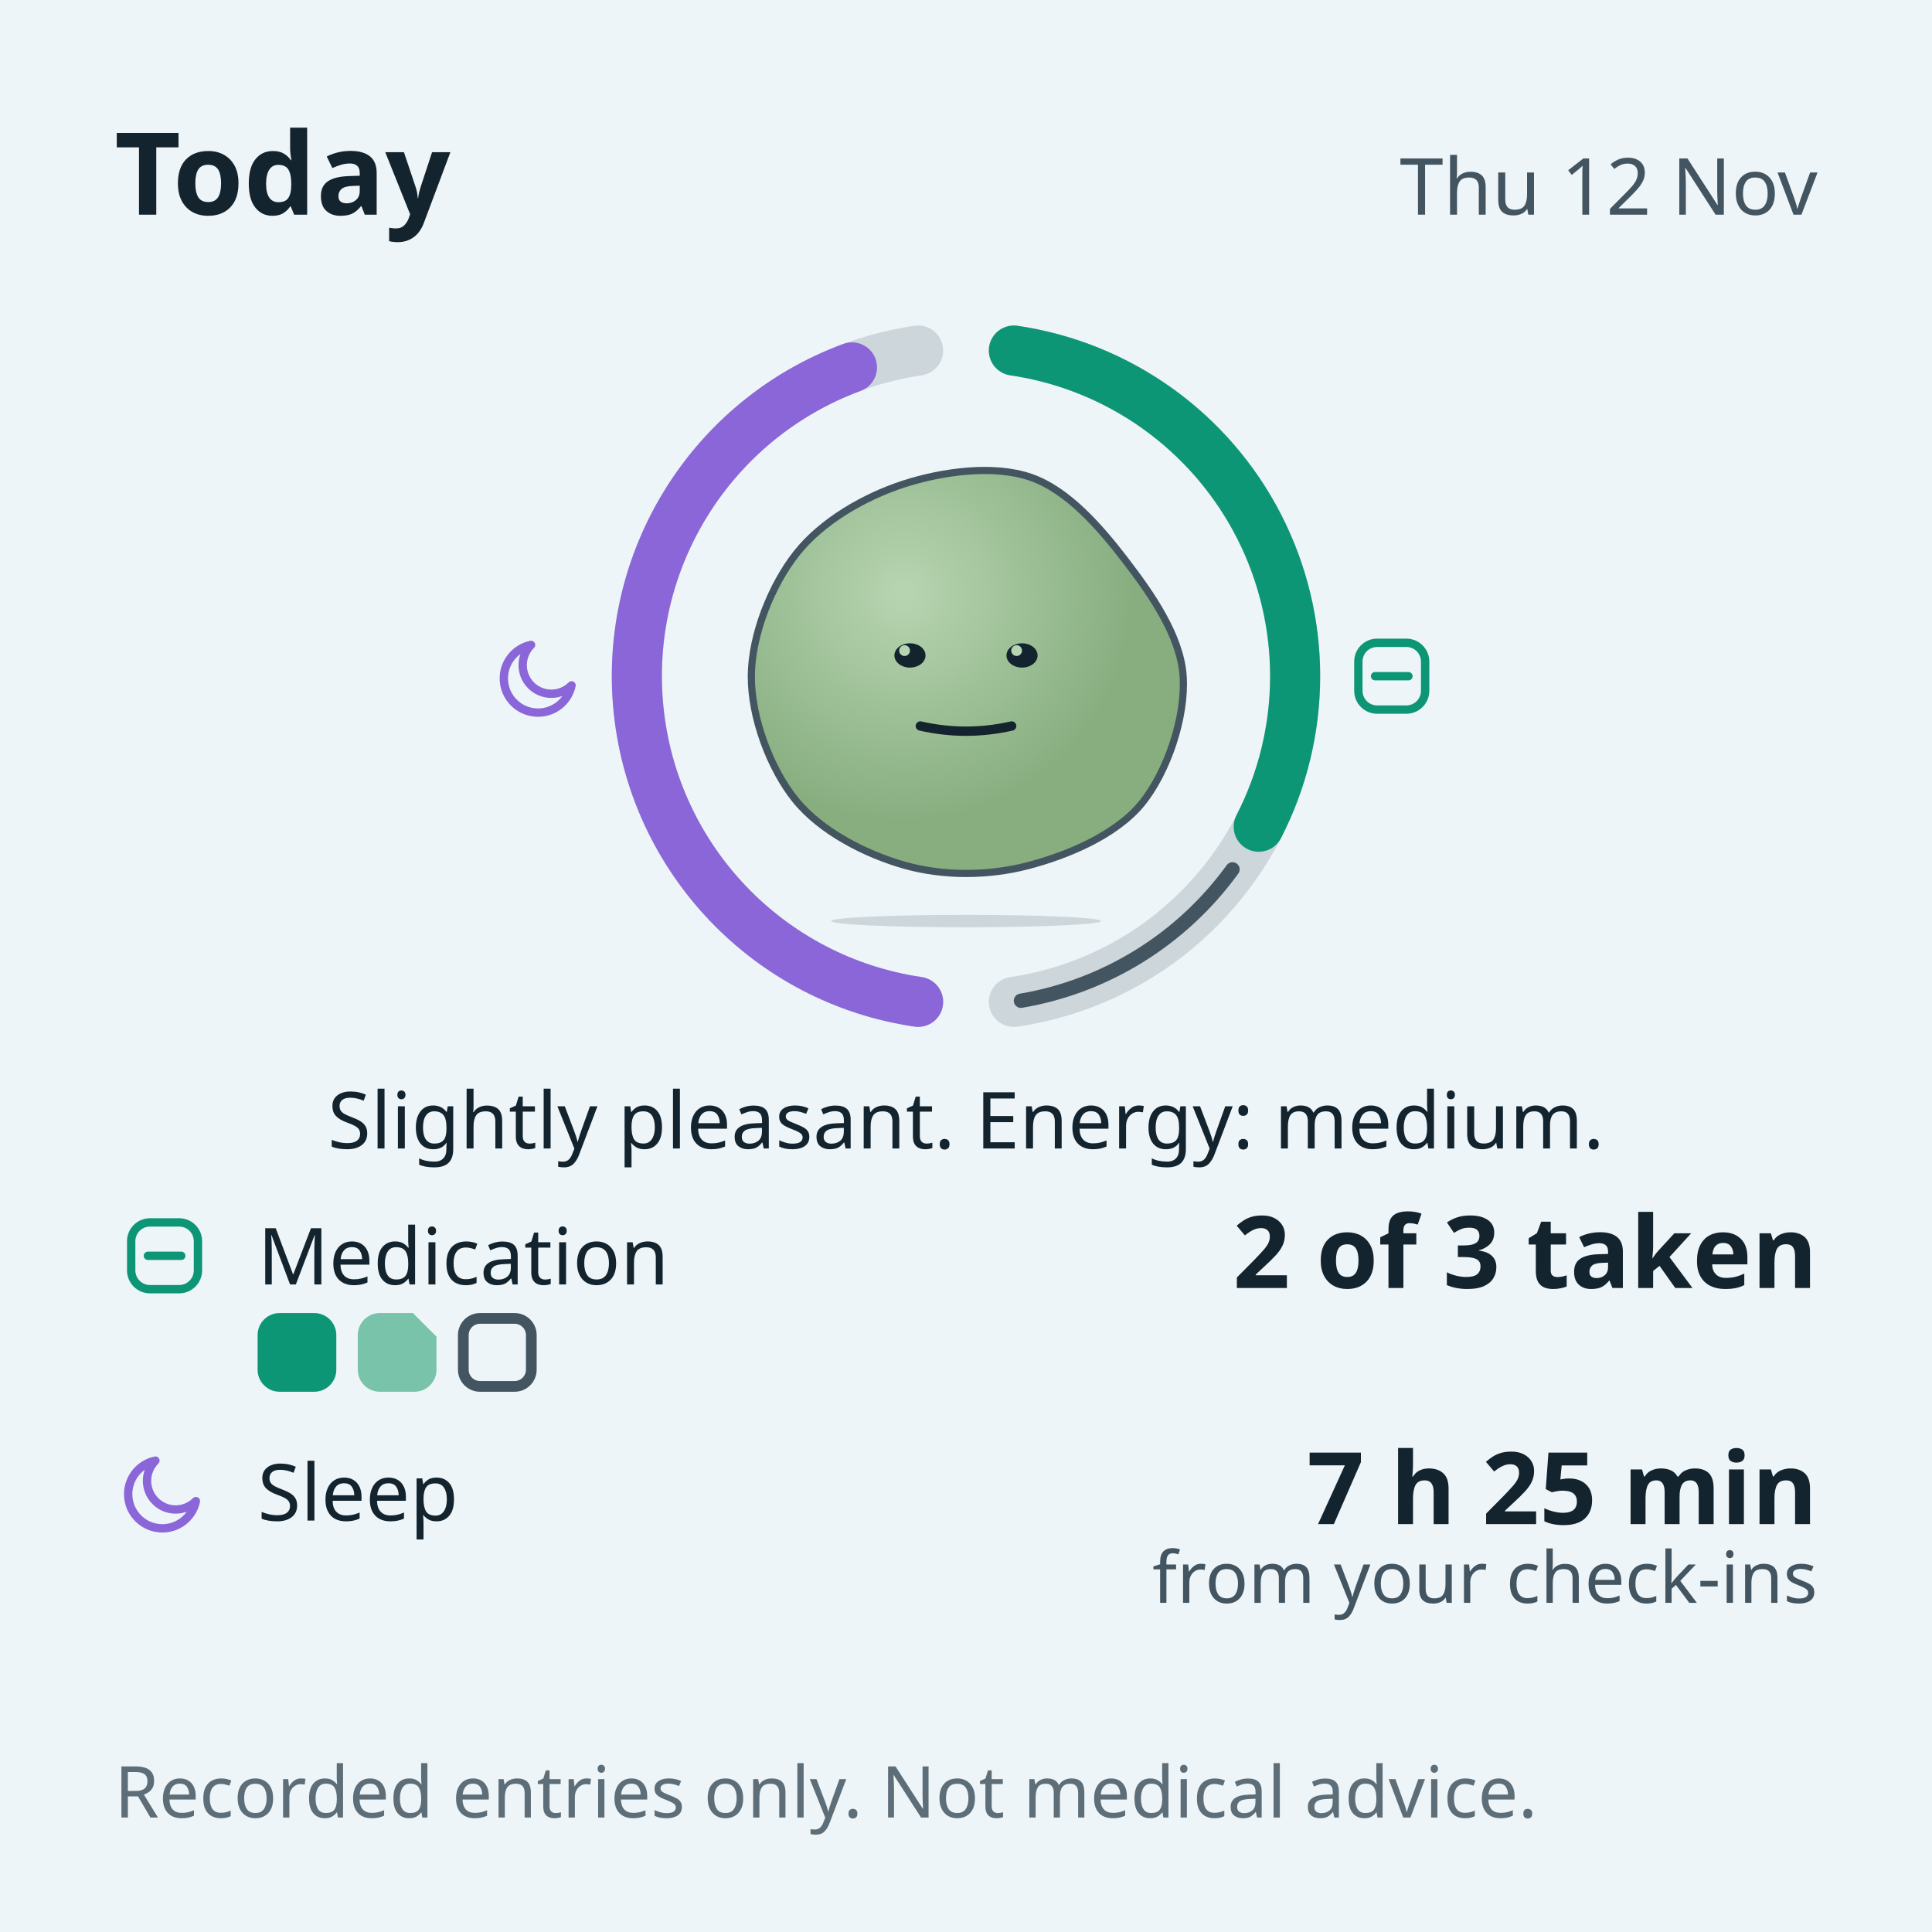
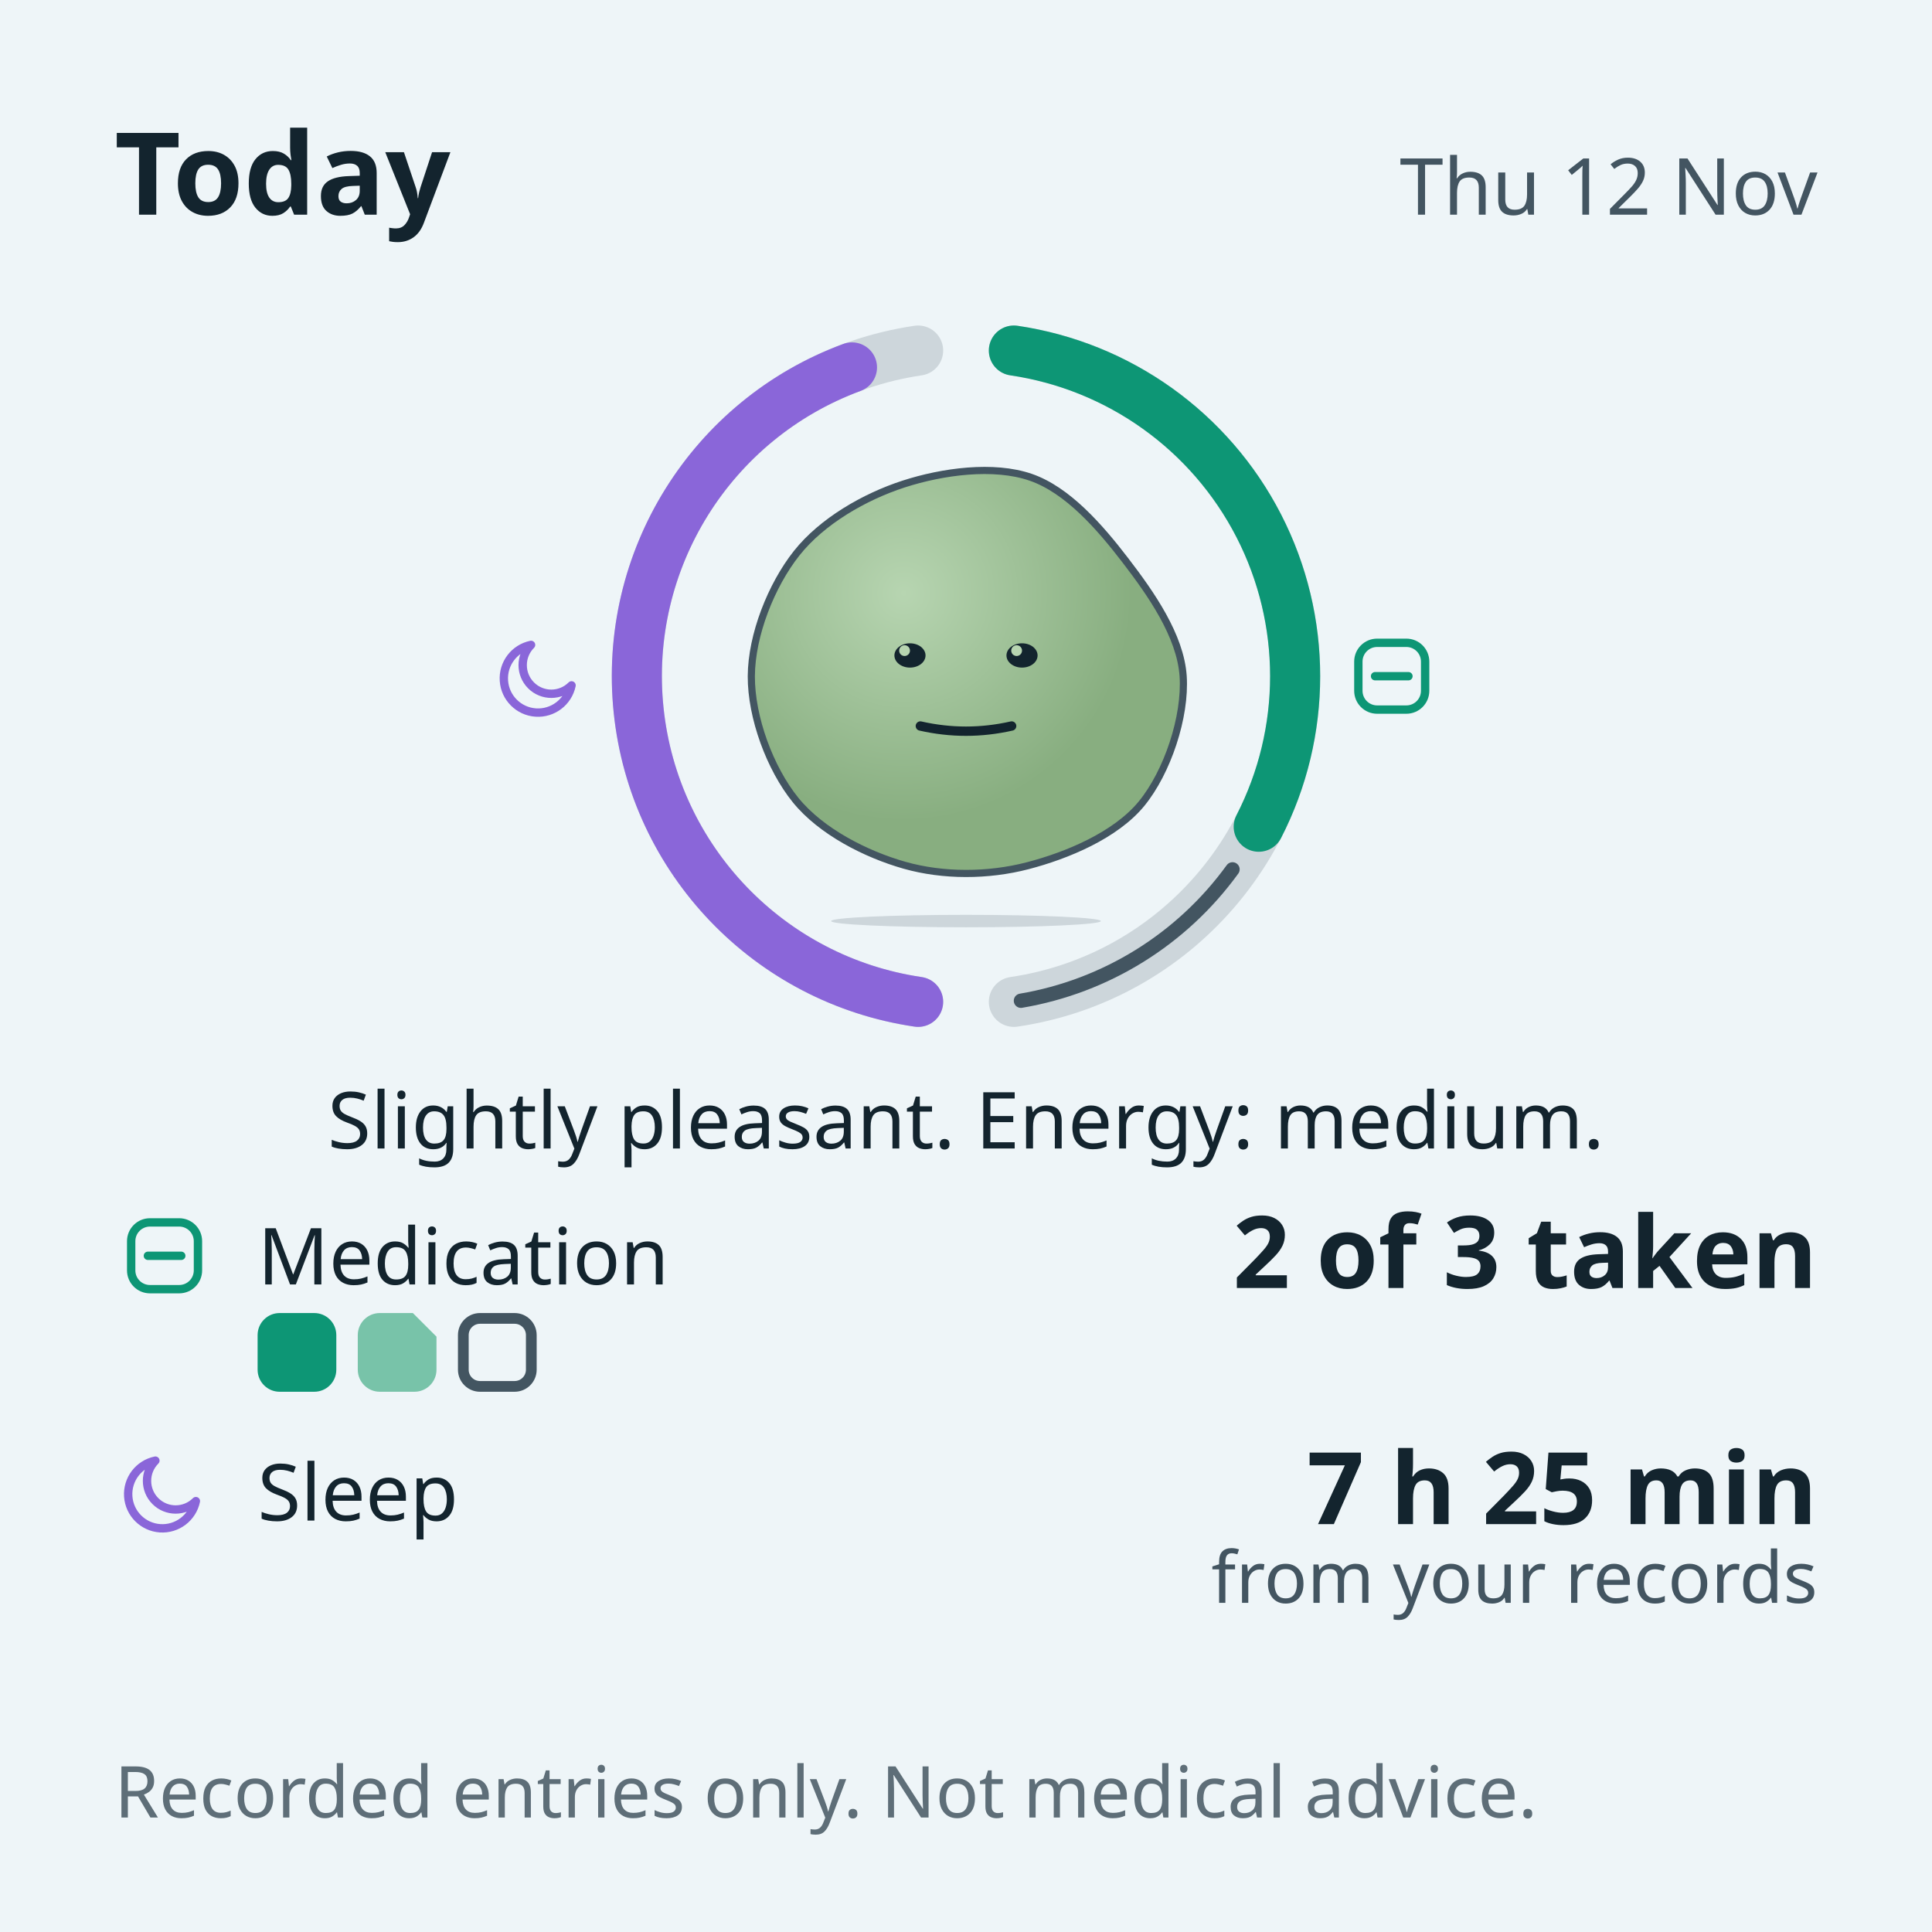
<svg xmlns="http://www.w3.org/2000/svg" width="1080" height="1080" viewBox="0 0 1080 1080">
  <defs>
    <radialGradient id="g1" gradientUnits="userSpaceOnUse" cx="505.2" cy="331.6" r="127.6">
      <stop offset="0" stop-color="#b7d5b1" />
      <stop offset="1" stop-color="#88ae80" />
    </radialGradient>
  </defs>
  <rect width="1080" height="1080" fill="#eef5f8" />
  <text x="64" y="120" font-family="Geologica" font-weight="600" font-size="64" fill="#13242e">Today</text>
  <text x="1016" y="120" font-family="IBM Plex Sans" font-weight="500" font-size="44" fill="#435561" text-anchor="end">Thu 12 Nov</text>
  <g>
    <path d="M566.76 195.96 A184 184 0 0 1 566.76 560.04" fill="none" stroke="#cdd6db" stroke-width="28" stroke-linecap="round" stroke-linejoin="round" />
    <path d="M566.76 195.96 A184 184 0 0 1 703.63 462.14" fill="none" stroke="#0d9675" stroke-width="28" stroke-linecap="round" stroke-linejoin="round" />
    <path d="M688.98 485.98 A184 184 0 0 1 570.71 559.42" fill="none" stroke="#435561" stroke-width="8" stroke-linecap="round" stroke-linejoin="round" />
  </g>
  <g>
    <path d="M513.24 560.04 A184 184 0 0 1 513.24 195.96" fill="none" stroke="#cdd6db" stroke-width="28" stroke-linecap="round" stroke-linejoin="round" />
    <path d="M513.24 560.04 A184 184 0 0 1 476.26 205.39" fill="none" stroke="#8a66d9" stroke-width="28" stroke-linecap="round" stroke-linejoin="round" />
  </g>
  <g>
    <rect x="759.33" y="359.33" width="37.33" height="37.33" rx="10.5" fill="none" stroke="#0d9675" stroke-width="4.67" stroke-linecap="round" stroke-linejoin="round" />
    <line x1="768.67" y1="378" x2="787.33" y2="378" stroke="#0d9675" stroke-width="4.67" stroke-linecap="round" stroke-linejoin="round" />
  </g>
  <g>
    <path d="M319.5 383.13 A19.13 19.13 0 1 1 296.87 360.5 A15.4 15.4 0 0 0 319.5 383.13 Z" fill="none" stroke="#8a66d9" stroke-width="4.67" stroke-linecap="round" stroke-linejoin="round" />
  </g>
  <g>
    <ellipse cx="540" cy="514.88" rx="75.4" ry="3.48" fill="#cdd6db" />
    <path d="M661.39 378 C662.89 400.67 652.6 431.62 638.11 449.28 C623.61 466.94 596.5 478.23 574.43 483.96 C552.36 489.7 527.28 489.81 505.66 483.69 C484.04 477.56 459 464.84 444.73 447.22 C430.45 429.61 419.89 401 419.99 378 C420.1 355 431.16 327.13 445.35 309.23 C459.53 291.33 483.3 277.66 505.1 270.59 C526.9 263.51 555.47 259.66 576.14 266.78 C596.81 273.89 614.9 294.72 629.11 313.26 C643.32 331.79 659.89 355.33 661.39 378 Z" fill="url(#g1)" stroke="#435561" stroke-width="4" stroke-linecap="round" stroke-linejoin="round" />
    <ellipse cx="508.68" cy="366.4" rx="8.7" ry="6.79" fill="#13242e" />
    <circle cx="505.66" cy="363.69" r="3.02" fill="#b7d5b1" />
    <ellipse cx="571.32" cy="366.4" rx="8.7" ry="6.79" fill="#13242e" />
    <circle cx="568.3" cy="363.69" r="3.02" fill="#b7d5b1" />
    <path d="M514.48 405.84 Q540 411.64 565.52 405.84" fill="none" stroke="#13242e" stroke-width="5.22" stroke-linecap="round" stroke-linejoin="round" />
  </g>
  <text x="540" y="642" font-family="IBM Plex Sans" font-weight="500" font-size="44" fill="#13242e" text-anchor="middle">Slightly pleasant. Energy: medium.</text>
  <g>
    <rect x="73.33" y="683.33" width="37.33" height="37.33" rx="10.5" fill="none" stroke="#0d9675" stroke-width="4.67" stroke-linecap="round" stroke-linejoin="round" />
    <line x1="82.67" y1="702" x2="101.33" y2="702" stroke="#0d9675" stroke-width="4.67" stroke-linecap="round" stroke-linejoin="round" />
  </g>
  <text x="144" y="718" font-family="IBM Plex Sans" font-weight="500" font-size="44" fill="#13242e">Medication</text>
  <text x="1016" y="720" font-family="IBM Plex Sans" font-weight="600" font-size="56" fill="#13242e" text-anchor="end">2 of 3 taken</text>
  <g>
    <rect x="144" y="734" width="44" height="44" rx="12.32" fill="#0d9675" />
  </g>
  <g>
    <path d="M212.32 734 L230.8 734 L244 747.2 L244 765.68 A12.32 12.32 0 0 1 231.68 778 L212.32 778 A12.32 12.32 0 0 1 200 765.68 L200 746.32 A12.32 12.32 0 0 1 212.32 734 Z" fill="#78c3a9" />
  </g>
  <g>
    <rect x="259" y="737" width="38" height="38" rx="9.32" fill="none" stroke="#435561" stroke-width="6" />
  </g>
  <g>
    <path d="M109.5 839.13 A19.13 19.13 0 1 1 86.87 816.5 A15.4 15.4 0 0 0 109.5 839.13 Z" fill="none" stroke="#8a66d9" stroke-width="4.67" stroke-linecap="round" stroke-linejoin="round" />
  </g>
  <text x="144" y="850" font-family="IBM Plex Sans" font-weight="500" font-size="44" fill="#13242e">Sleep</text>
  <text x="1016" y="852" font-family="IBM Plex Sans" font-weight="600" font-size="56" fill="#13242e" text-anchor="end">7 h 25 min</text>
-   <text x="1016" y="896" font-family="IBM Plex Sans" font-weight="500" font-size="40" fill="#435561" text-anchor="end">from your check-ins</text>
+   <text x="1016" y="896" font-family="IBM Plex Sans" font-weight="500" font-size="40" fill="#435561" text-anchor="end">from your records</text>
  <text x="64" y="1016" font-family="IBM Plex Sans" font-weight="500" font-size="40" fill="#5e6e78">Recorded entries only. Not medical advice.</text>
</svg>
